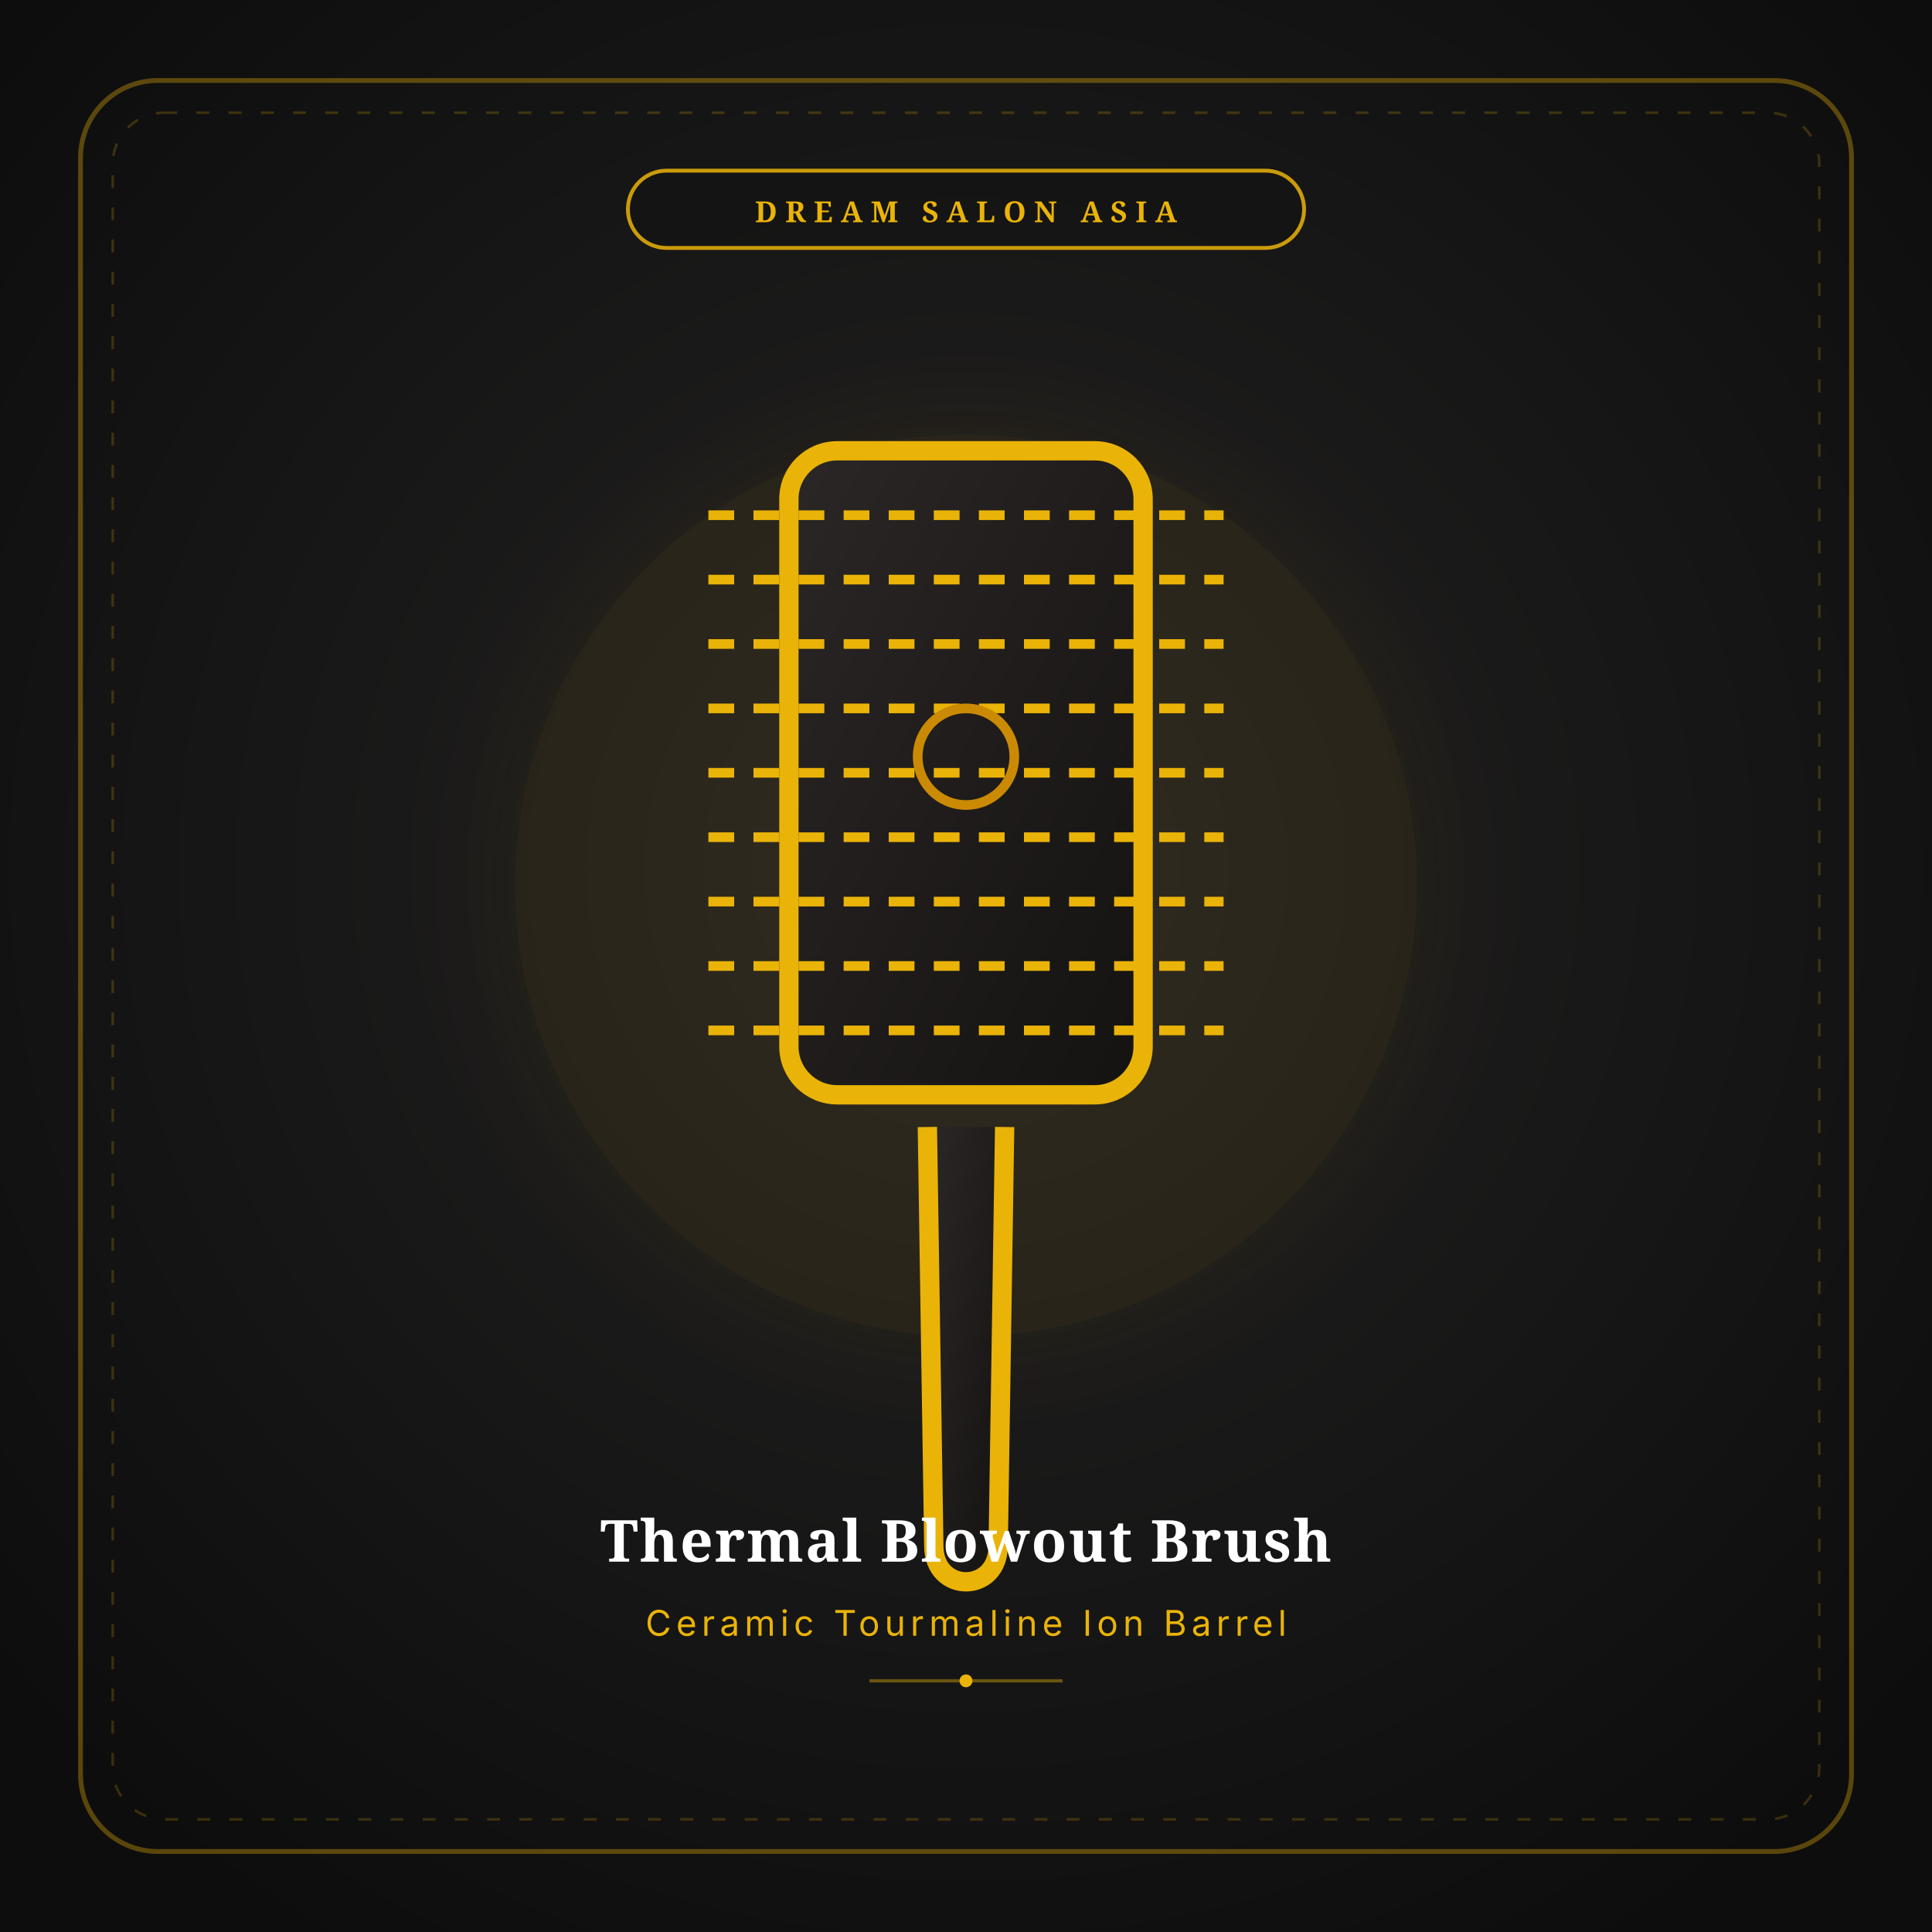
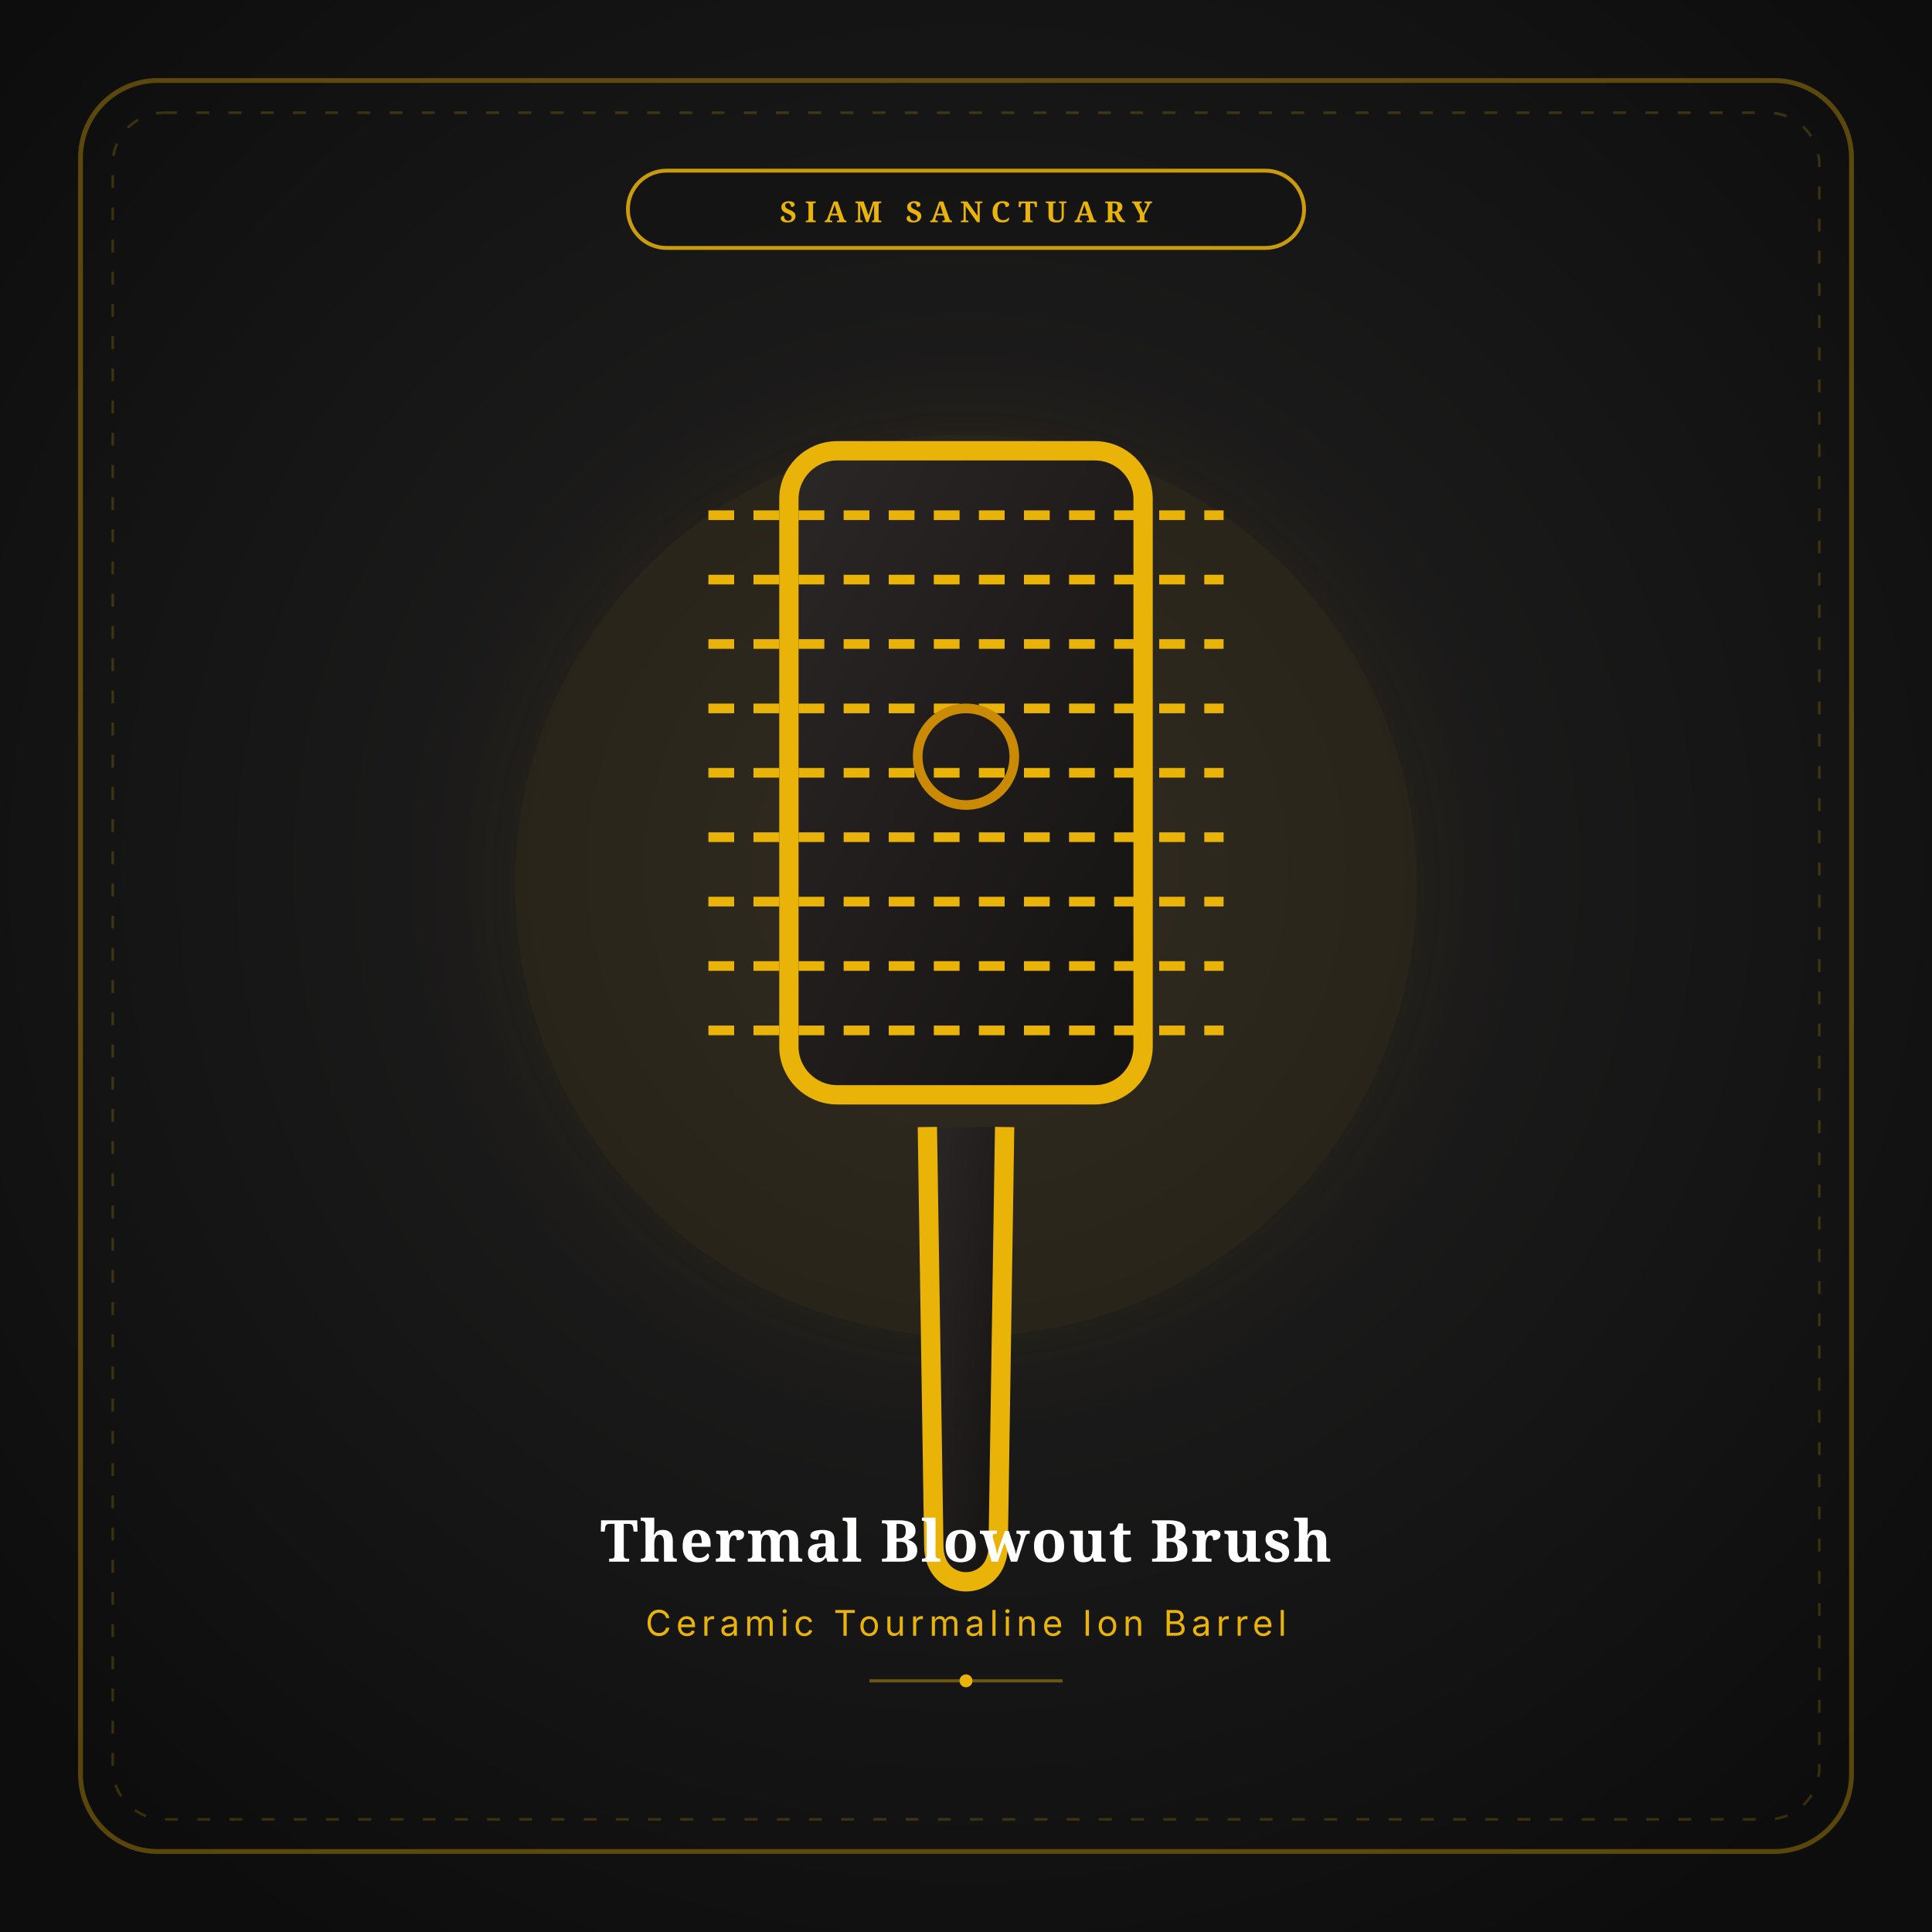
<svg xmlns="http://www.w3.org/2000/svg" viewBox="0 0 600 600" width="100%" height="100%">
  <defs>
    <radialGradient id="bgGlow" cx="50%" cy="45%" r="65%">
      <stop offset="0%" stop-color="#262322" />
      <stop offset="60%" stop-color="#161616" />
      <stop offset="100%" stop-color="#0d0d0d" />
    </radialGradient>
    <linearGradient id="grad1" x1="0%" y1="0%" x2="100%" y2="100%">
      <stop offset="0%" stop-color="#2a2726" />
      <stop offset="50%" stop-color="#1f1c1b" />
      <stop offset="100%" stop-color="#141312" />
    </linearGradient>
    <filter id="glow" x="-20%" y="-20%" width="140%" height="140%">
      <feGaussianBlur stdDeviation="15" result="blur" />
      <feComposite in="SourceGraphic" in2="blur" operator="over" />
    </filter>
  </defs>
  <rect width="600" height="600" fill="url(#bgGlow)" />
  <rect x="25" y="25" width="550" height="550" rx="24" fill="none" stroke="#eab308" stroke-width="1.5" opacity="0.35" />
  <rect x="35" y="35" width="530" height="530" rx="16" fill="none" stroke="#eab308" stroke-width="0.8" opacity="0.2" stroke-dasharray="4 6" />
  <g transform="translate(300, 65)">
    <rect x="-105" y="-12" width="210" height="24" rx="12" fill="#141414" stroke="#eab308" stroke-width="1.2" opacity="0.85" />
-     <text x="0" y="4" fill="#eab308" font-size="9" font-family="'Cinzel', 'Playfair Display', serif" font-weight="600" text-anchor="middle" letter-spacing="2.5">DREAM SALON ASIA</text>
+     <text x="0" y="4" fill="#eab308" font-size="9" font-family="'Cinzel', 'Playfair Display', serif" font-weight="600" text-anchor="middle" letter-spacing="2.5">SIAM SANCTUARY</text>
  </g>
  <circle cx="300" cy="275" r="140" fill="#eab308" opacity="0.06" filter="url(#glow)" />
  <g transform="translate(300, 270)" stroke="#eab308" stroke-width="4" fill="none">
    <path d="M -12 80 L -10 210 C -10 225 10 225 10 210 L 12 80" fill="url(#grad1)" stroke="#eab308" stroke-width="6" />
    <rect x="-55" y="-130" width="110" height="200" rx="15" fill="url(#grad1)" stroke="#eab308" stroke-width="6" />
    <line x1="-80" y1="-110" x2="80" y2="-110" stroke="#eab308" stroke-width="3" stroke-dasharray="8 6" />
    <line x1="-80" y1="-90" x2="80" y2="-90" stroke="#eab308" stroke-width="3" stroke-dasharray="8 6" />
    <line x1="-80" y1="-70" x2="80" y2="-70" stroke="#eab308" stroke-width="3" stroke-dasharray="8 6" />
    <line x1="-80" y1="-50" x2="80" y2="-50" stroke="#eab308" stroke-width="3" stroke-dasharray="8 6" />
    <line x1="-80" y1="-30" x2="80" y2="-30" stroke="#eab308" stroke-width="3" stroke-dasharray="8 6" />
    <line x1="-80" y1="-10" x2="80" y2="-10" stroke="#eab308" stroke-width="3" stroke-dasharray="8 6" />
    <line x1="-80" y1="10" x2="80" y2="10" stroke="#eab308" stroke-width="3" stroke-dasharray="8 6" />
    <line x1="-80" y1="30" x2="80" y2="30" stroke="#eab308" stroke-width="3" stroke-dasharray="8 6" />
    <line x1="-80" y1="50" x2="80" y2="50" stroke="#eab308" stroke-width="3" stroke-dasharray="8 6" />
    <circle cx="0" cy="-35" r="15" stroke="#ca8a04" stroke-width="3" />
  </g>
  <g transform="translate(300, 500)">
    <text x="0" y="-15" fill="#ffffff" font-size="18" font-family="'Playfair Display', serif" font-weight="600" text-anchor="middle" letter-spacing="0.5">Thermal Blowout Brush</text>
    <text x="0" y="8" fill="#eab308" font-size="11" font-family="'Inter', sans-serif" font-weight="400" text-anchor="middle" letter-spacing="1.5">Ceramic Tourmaline Ion Barrel</text>
    <line x1="-30" y1="22" x2="30" y2="22" stroke="#eab308" stroke-width="1" opacity="0.4" />
    <circle cx="0" cy="22" r="2" fill="#eab308" />
  </g>
</svg>
